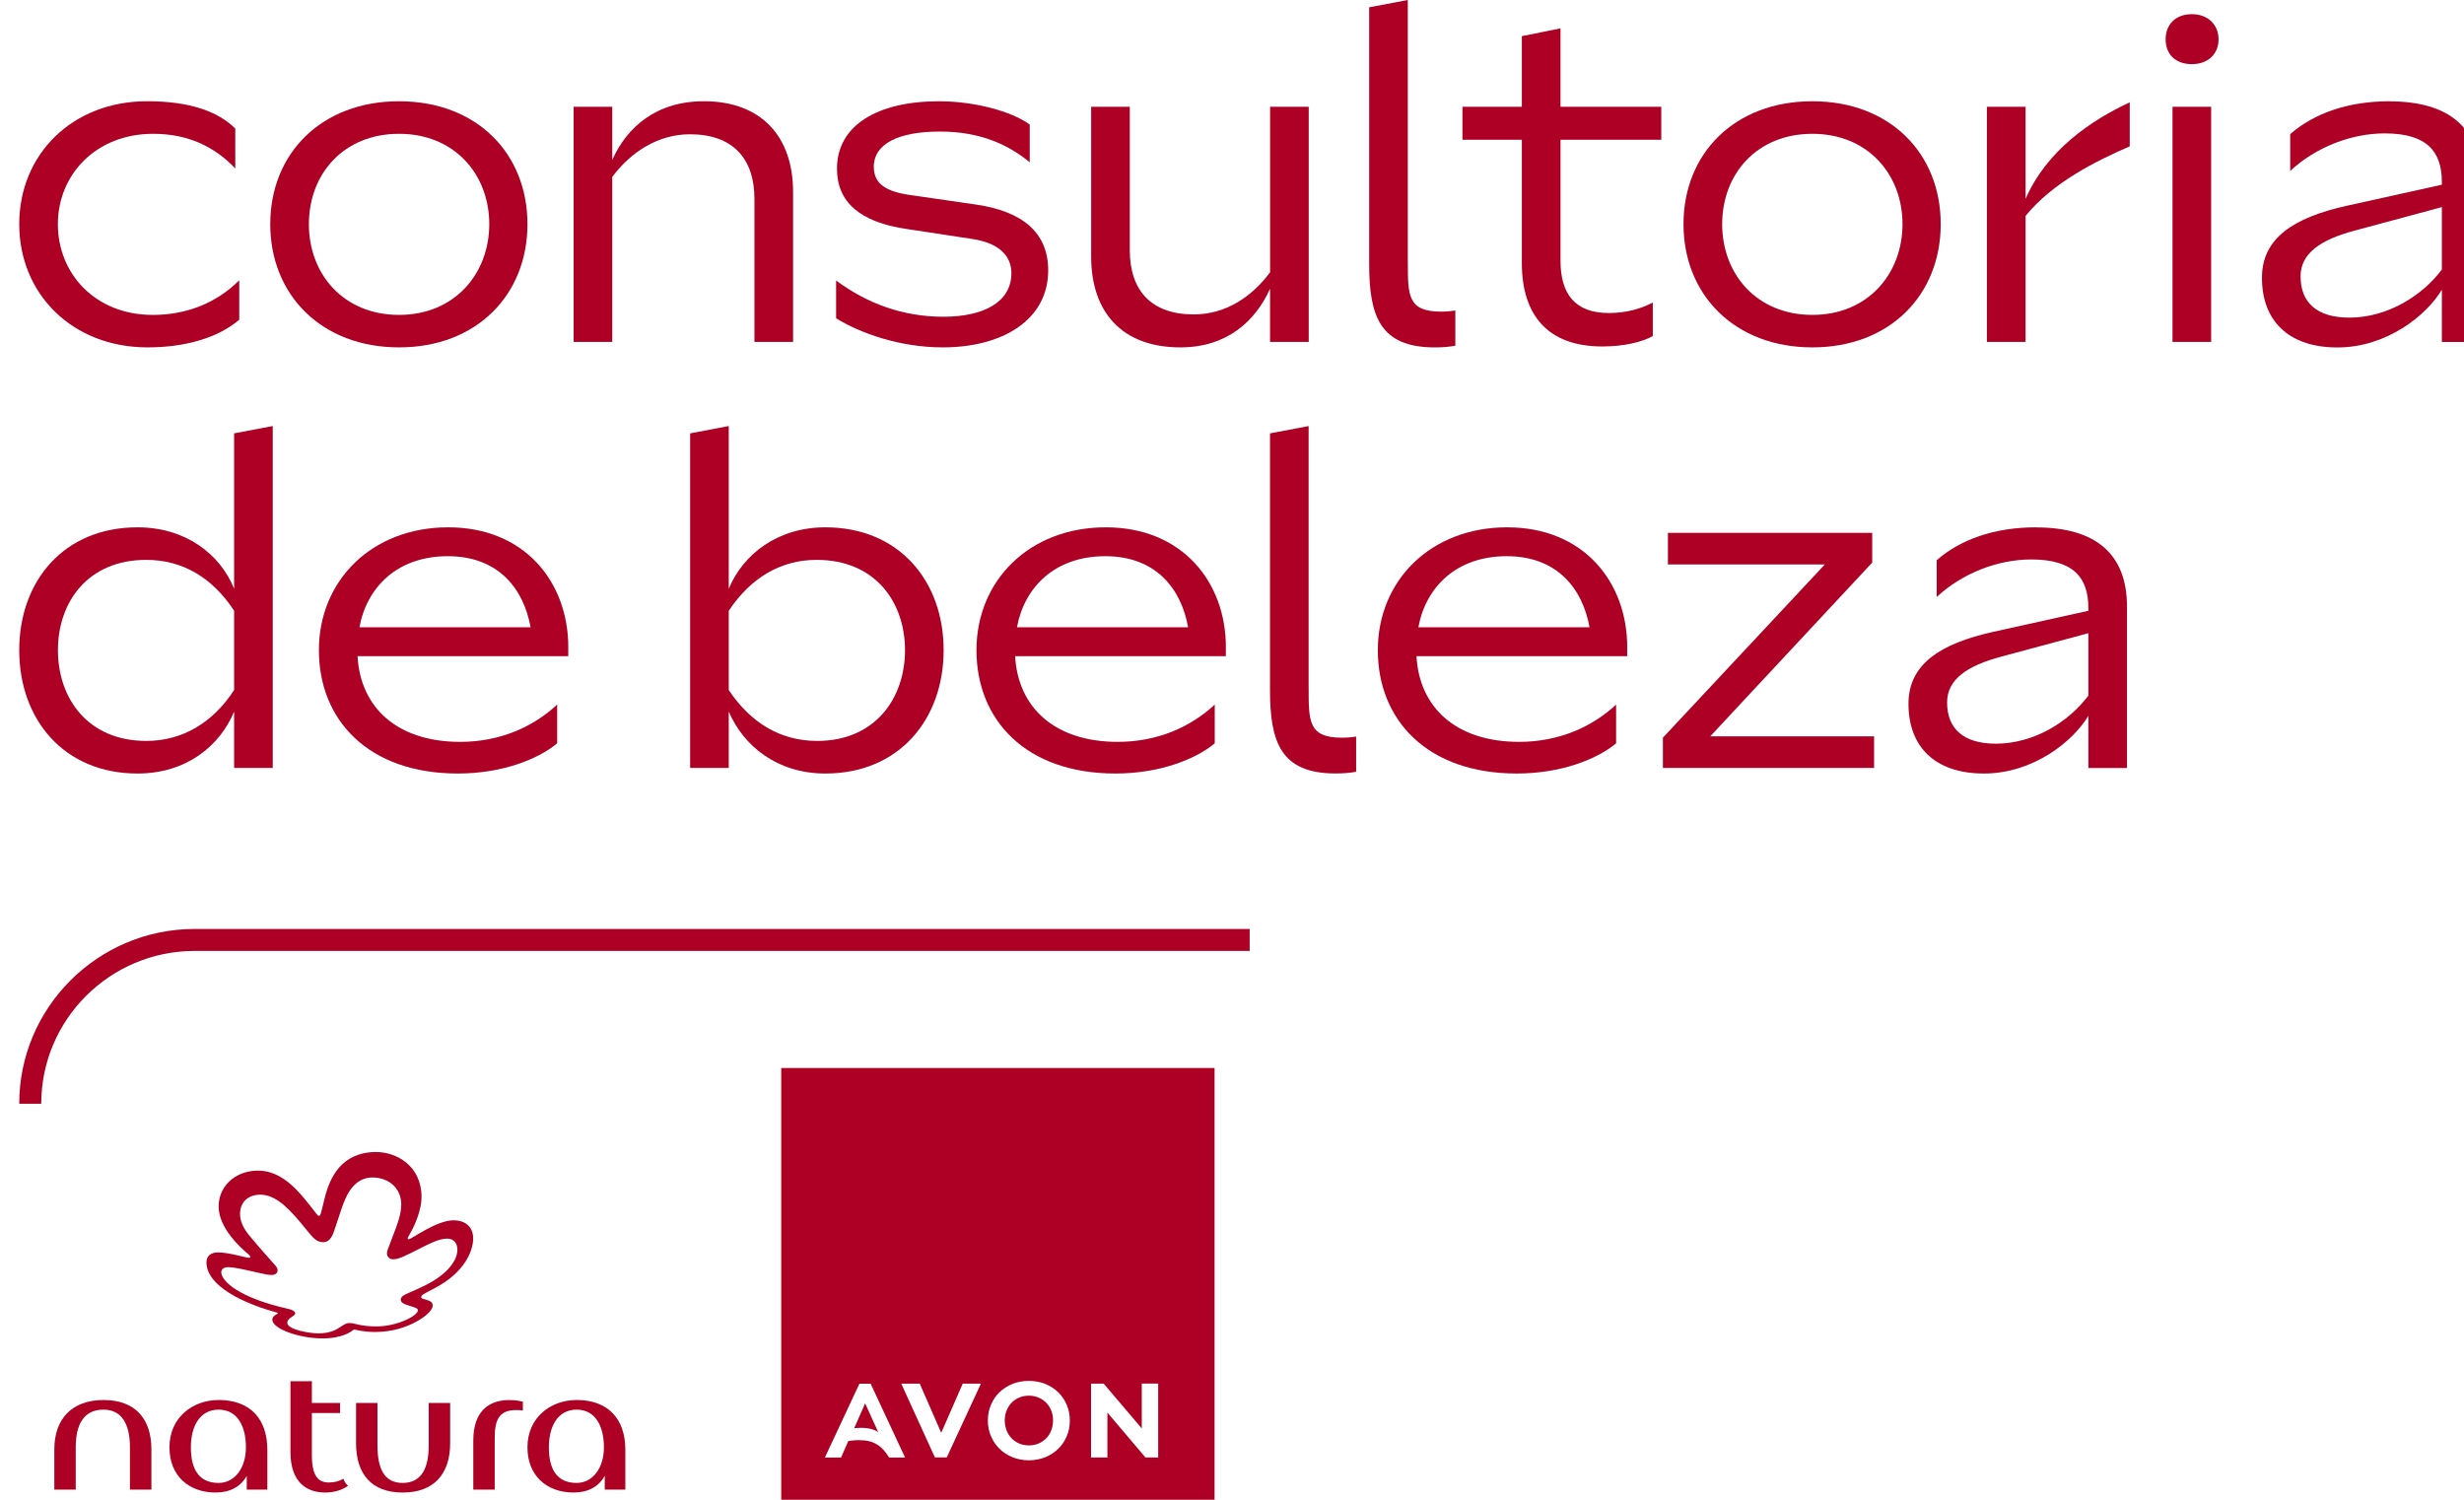
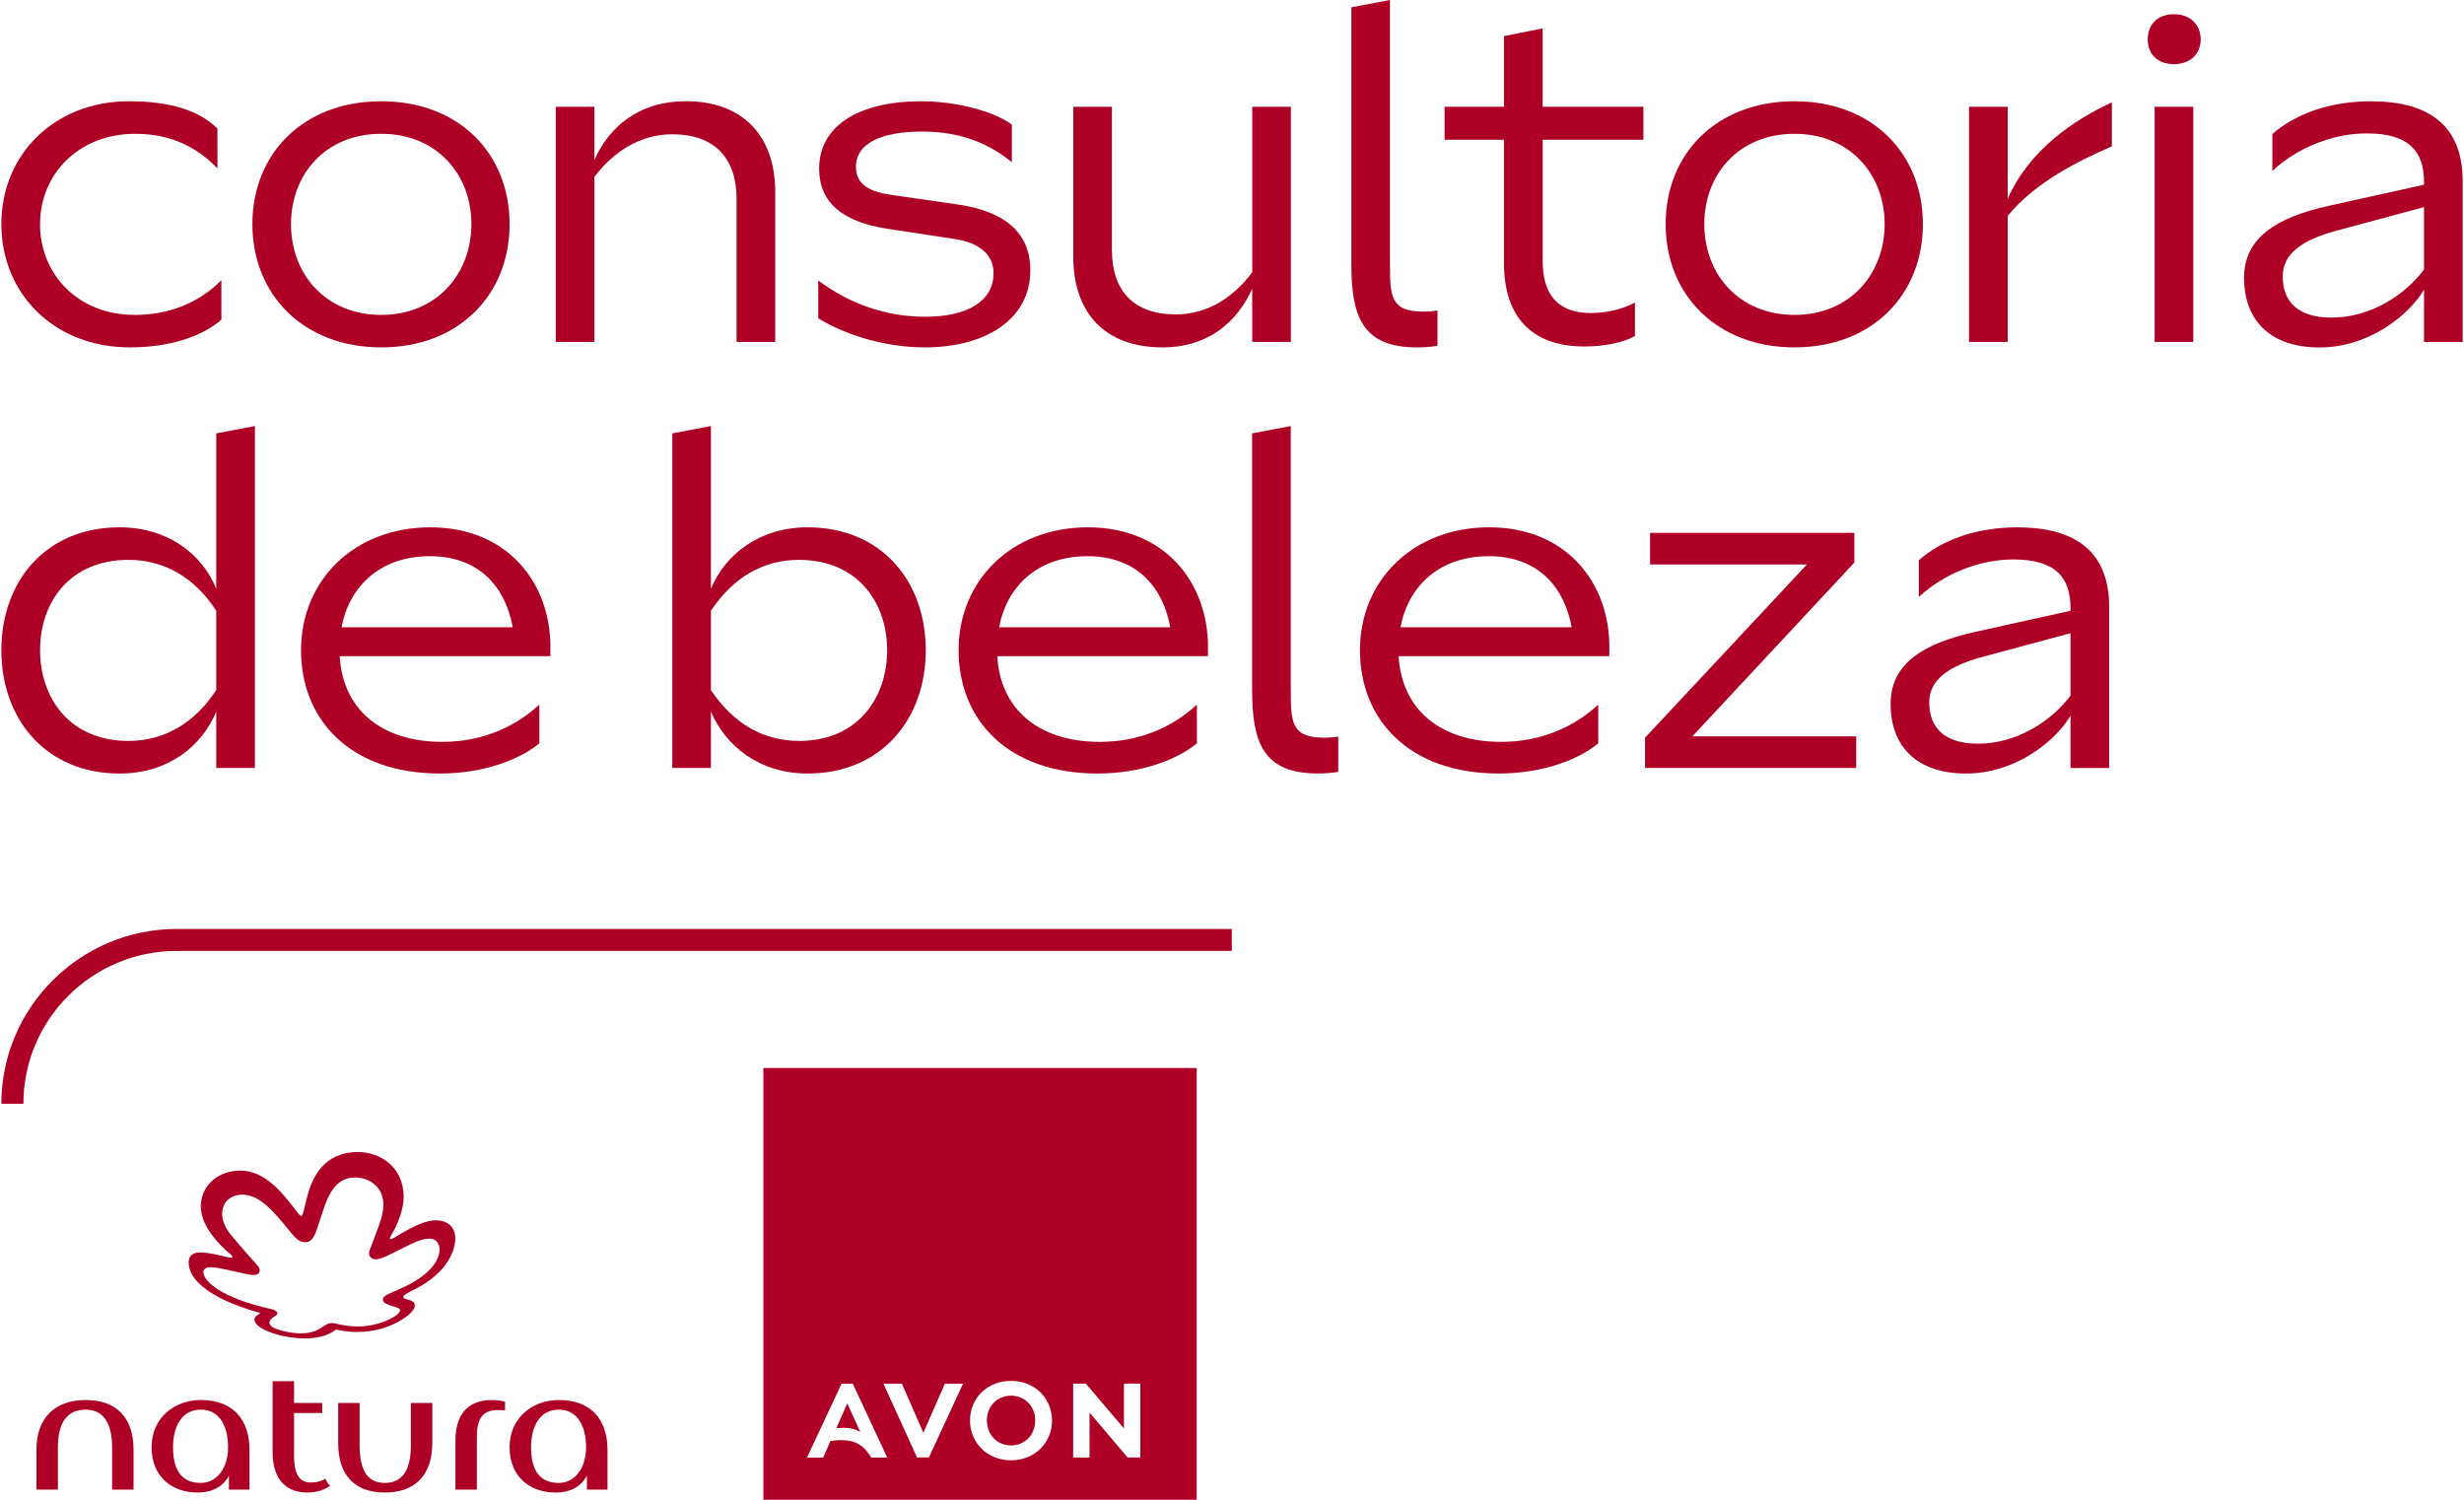
<svg xmlns="http://www.w3.org/2000/svg" width="92" height="56" viewBox="0 0 92 56" fill="none">
-   <path d="M32.302 52.401L31.894 53.327C31.98 53.319 32.059 53.315 32.132 53.315C32.282 53.315 32.411 53.328 32.519 53.357C32.629 53.385 32.719 53.425 32.791 53.476L32.302 52.4V52.401ZM39.249 52.666C39.204 52.556 39.142 52.458 39.06 52.376C38.981 52.295 38.889 52.233 38.776 52.185C38.671 52.139 38.551 52.114 38.418 52.114C38.286 52.114 38.162 52.138 38.056 52.185C37.943 52.232 37.851 52.295 37.773 52.376C37.695 52.454 37.631 52.551 37.584 52.668C37.538 52.782 37.515 52.906 37.515 53.036C37.515 53.167 37.538 53.295 37.584 53.412C37.63 53.53 37.693 53.627 37.773 53.709C37.854 53.791 37.948 53.856 38.056 53.901C38.162 53.947 38.285 53.971 38.418 53.971C38.552 53.971 38.671 53.947 38.776 53.901C38.883 53.856 38.979 53.791 39.06 53.709C39.142 53.626 39.207 53.526 39.249 53.413C39.295 53.299 39.318 53.171 39.318 53.035C39.318 52.899 39.295 52.781 39.249 52.665V52.666ZM39.249 52.666C39.204 52.556 39.142 52.458 39.06 52.376C38.981 52.295 38.889 52.233 38.776 52.185C38.671 52.139 38.551 52.114 38.418 52.114C38.286 52.114 38.162 52.138 38.056 52.185C37.943 52.232 37.851 52.295 37.773 52.376C37.695 52.454 37.631 52.551 37.584 52.668C37.538 52.782 37.515 52.906 37.515 53.036C37.515 53.167 37.538 53.295 37.584 53.412C37.63 53.53 37.693 53.627 37.773 53.709C37.854 53.791 37.948 53.856 38.056 53.901C38.162 53.947 38.285 53.971 38.418 53.971C38.552 53.971 38.671 53.947 38.776 53.901C38.883 53.856 38.979 53.791 39.06 53.709C39.142 53.626 39.207 53.526 39.249 53.413C39.295 53.299 39.318 53.171 39.318 53.035C39.318 52.899 39.295 52.781 39.249 52.665V52.666ZM29.169 39.879V56H45.349V39.879H29.169ZM33.196 54.423C33.13 54.31 33.059 54.214 32.982 54.132C32.905 54.049 32.824 53.983 32.734 53.93C32.642 53.873 32.542 53.837 32.433 53.811C32.324 53.786 32.202 53.775 32.071 53.775C32.009 53.775 31.945 53.776 31.879 53.783C31.814 53.787 31.744 53.795 31.674 53.806L31.403 54.425H30.799L32.089 51.666H32.507L33.794 54.425H33.194L33.196 54.423ZM36.608 51.702L35.349 54.421H34.909L34.901 54.406L33.651 51.664H34.341L35.143 53.501L35.947 51.664H36.625L36.608 51.702ZM39.829 53.63C39.751 53.813 39.643 53.973 39.509 54.1C39.376 54.232 39.212 54.337 39.025 54.414C38.836 54.488 38.63 54.527 38.417 54.527C38.204 54.527 37.996 54.489 37.808 54.414C37.619 54.337 37.456 54.232 37.322 54.1C37.188 53.971 37.08 53.813 37.002 53.63C36.924 53.452 36.884 53.254 36.884 53.041C36.884 52.827 36.922 52.632 37.002 52.453C37.08 52.27 37.185 52.116 37.322 51.983C37.458 51.854 37.62 51.749 37.808 51.672C37.996 51.6 38.201 51.562 38.417 51.562C38.633 51.562 38.834 51.6 39.022 51.672C39.209 51.749 39.373 51.854 39.508 51.983C39.644 52.116 39.75 52.27 39.828 52.453C39.906 52.632 39.945 52.828 39.945 53.041C39.945 53.253 39.908 53.452 39.828 53.63H39.829ZM43.244 54.422H42.773L42.763 54.414L41.348 52.746V54.422H40.737V51.664H41.209L41.217 51.674L42.632 53.339V51.663H43.244V54.422ZM39.06 52.376C38.981 52.295 38.889 52.233 38.776 52.185C38.671 52.139 38.551 52.114 38.418 52.114C38.286 52.114 38.162 52.138 38.056 52.185C37.943 52.232 37.851 52.295 37.773 52.376C37.695 52.454 37.631 52.551 37.584 52.668C37.538 52.782 37.515 52.906 37.515 53.036C37.515 53.167 37.538 53.295 37.584 53.412C37.63 53.53 37.693 53.627 37.773 53.709C37.854 53.791 37.948 53.856 38.056 53.901C38.162 53.947 38.285 53.971 38.418 53.971C38.552 53.971 38.671 53.947 38.776 53.901C38.883 53.856 38.979 53.791 39.06 53.709C39.142 53.626 39.207 53.526 39.249 53.413C39.295 53.299 39.318 53.171 39.318 53.035C39.318 52.899 39.295 52.781 39.249 52.665C39.204 52.555 39.142 52.457 39.06 52.375V52.376Z" fill="#AE0025" />
-   <path d="M3.864 52.276C2.687 52.276 2.028 52.98 2.028 54.121V55.622H2.828V54.043C2.828 53.167 3.142 52.636 3.864 52.636C4.539 52.636 4.852 53.167 4.852 54.043V55.622H5.653V54.121C5.653 52.98 5.056 52.276 3.864 52.276Z" fill="#AE0025" />
-   <path d="M8.163 52.276C7.206 52.276 6.327 52.917 6.327 54.043C6.327 55.105 7.049 55.731 8.052 55.731C8.586 55.731 8.993 55.512 9.213 55.105V55.621H9.982V54.136C9.982 52.995 9.354 52.275 8.162 52.275L8.163 52.276ZM8.163 55.372C7.457 55.372 7.127 54.902 7.127 54.043C7.127 53.261 7.457 52.636 8.163 52.636C8.869 52.636 9.182 53.261 9.182 54.043C9.182 54.824 8.758 55.372 8.163 55.372Z" fill="#AE0025" />
-   <path d="M16.008 53.965C16.008 54.84 15.725 55.372 15.036 55.372C14.345 55.372 14.094 54.84 14.094 53.965V52.385H13.294V53.887C13.294 55.027 13.858 55.731 15.036 55.731C16.213 55.731 16.808 55.027 16.808 53.887V52.385H16.008V53.965Z" fill="#AE0025" />
-   <path d="M21.53 52.276C20.573 52.276 19.694 52.917 19.694 54.043C19.694 55.105 20.416 55.731 21.419 55.731C21.953 55.731 22.36 55.512 22.58 55.105V55.621H23.349V54.136C23.349 52.995 22.721 52.275 21.529 52.275L21.53 52.276ZM21.53 55.372C20.824 55.372 20.494 54.902 20.494 54.043C20.494 53.261 20.824 52.636 21.53 52.636C22.236 52.636 22.549 53.261 22.549 54.043C22.549 54.824 22.125 55.372 21.53 55.372Z" fill="#AE0025" />
-   <path d="M17.671 53.778V55.622H18.472V53.684C18.472 53.058 18.613 52.652 19.256 52.652C19.334 52.652 19.429 52.652 19.523 52.668V52.34C19.351 52.292 19.178 52.278 19.006 52.278C18.238 52.278 17.672 52.715 17.672 53.779L17.671 53.778Z" fill="#AE0025" />
-   <path d="M12.273 55.356C11.88 55.356 11.645 55.105 11.645 54.34V52.761H12.697V52.385H11.645V51.573H10.845V54.215C10.845 55.372 11.472 55.731 12.146 55.731C12.476 55.731 12.774 55.637 12.993 55.481C12.914 55.403 12.851 55.309 12.82 55.214C12.663 55.309 12.49 55.356 12.27 55.356H12.273Z" fill="#AE0025" />
-   <path d="M15.739 44.699C15.739 45.159 15.505 45.718 15.338 46.013C15.246 46.177 15.223 46.215 15.223 46.24C15.223 46.258 15.234 46.274 15.256 46.274C15.366 46.274 16.291 45.565 16.939 45.565C17.32 45.565 17.667 45.767 17.667 46.242C17.667 46.716 17.343 47.506 16.263 48.082C16.186 48.124 16.024 48.208 15.91 48.269C15.765 48.346 15.727 48.383 15.727 48.432C15.727 48.554 16.156 48.495 16.156 48.746C16.156 48.88 15.993 49.102 15.563 49.34C15.172 49.558 14.649 49.736 14 49.736C13.537 49.736 13.277 49.646 13.229 49.646C13.21 49.646 13.195 49.652 13.175 49.671C13.148 49.694 12.817 49.976 12.046 49.976C11.16 49.976 10.168 49.614 10.168 49.278C10.168 49.114 10.376 49.068 10.376 49.033C10.376 49.018 10.352 49.013 10.341 49.01C9.104 48.678 7.709 48.021 7.709 47.136C7.709 46.891 7.882 46.765 8.133 46.765C8.568 46.765 9.169 46.965 9.3 46.965C9.332 46.965 9.344 46.948 9.344 46.93C9.344 46.906 9.325 46.879 9.288 46.848C8.495 46.177 8.164 45.561 8.164 45.044C8.164 44.377 8.648 43.871 9.29 43.745C10.475 43.512 11.189 44.52 11.821 45.33C11.838 45.352 11.871 45.399 11.91 45.399C11.958 45.399 11.97 45.352 12.015 45.175C12.06 44.997 12.072 44.942 12.129 44.715C12.313 43.965 12.759 43.016 14.044 43.016C14.802 43.016 15.739 43.526 15.739 44.701V44.699ZM12.073 46.383C11.834 46.383 11.707 46.25 11.463 45.944C11.424 45.896 11.255 45.691 11.212 45.64C10.62 44.93 10.192 44.608 9.702 44.608C9.406 44.608 8.962 44.774 8.962 45.335C8.962 45.409 8.972 45.724 9.278 46.096C9.668 46.571 10.234 47.199 10.286 47.259C10.338 47.319 10.367 47.382 10.365 47.439C10.365 47.47 10.356 47.608 10.119 47.608C9.883 47.608 8.883 47.315 8.53 47.315C8.367 47.315 8.262 47.385 8.262 47.505C8.262 47.813 8.865 48.446 10.763 48.873C11.002 48.927 11.023 49.011 11.023 49.041C11.023 49.151 10.727 49.203 10.727 49.391C10.727 49.665 11.62 49.788 11.875 49.788C12.33 49.788 12.554 49.654 12.724 49.539C12.868 49.439 12.952 49.402 13.048 49.402C13.252 49.402 13.442 49.528 14.061 49.528C14.813 49.528 15.603 49.137 15.603 48.924C15.603 48.841 15.477 48.819 15.196 48.728C15.049 48.679 14.964 48.62 14.964 48.529C14.964 48.437 15.036 48.372 15.249 48.281C15.476 48.183 15.639 48.11 15.806 48.029C16.722 47.591 17.076 47.054 17.078 46.667C17.08 46.418 16.937 46.25 16.703 46.25C16.395 46.25 16.058 46.427 15.729 46.593C15.114 46.903 14.89 47.022 14.674 47.022C14.521 47.022 14.45 46.891 14.448 46.815C14.448 46.77 14.455 46.719 14.475 46.664C14.555 46.45 14.611 46.306 14.698 46.076C14.826 45.738 14.982 45.352 14.982 44.97C14.982 44.373 14.517 43.967 13.907 43.967C13.223 43.967 12.931 44.608 12.758 45.118C12.71 45.258 12.531 45.802 12.476 45.964C12.38 46.25 12.253 46.383 12.07 46.383H12.073Z" fill="#AE0025" />
-   <path d="M1.54 41.214H0.718C0.718 37.616 3.657 34.687 7.269 34.687H46.66V35.507H7.269C4.11 35.507 1.54 38.066 1.54 41.214Z" fill="#AE0025" />
-   <path d="M5.699 11.758C3.553 11.758 2.161 10.217 2.161 8.369C2.161 6.52 3.586 4.996 5.718 4.996C7.018 4.996 8.004 5.471 8.785 6.288V4.801C8.129 4.147 7.054 3.78 5.494 3.78C2.695 3.781 0.718 5.767 0.718 8.369C0.718 10.97 2.695 12.971 5.511 12.971C6.968 12.971 8.175 12.589 8.933 11.938V10.465C8.075 11.322 6.956 11.759 5.699 11.759V11.758Z" fill="#AE0025" />
-   <path d="M14.9 3.781C11.999 3.781 10.091 5.732 10.091 8.369C10.091 11.005 11.999 12.971 14.9 12.971C17.802 12.971 19.694 11.004 19.694 8.369C19.694 5.733 17.805 3.781 14.9 3.781ZM14.9 11.758C12.821 11.758 11.533 10.233 11.533 8.369C11.533 6.504 12.822 4.996 14.9 4.996C16.978 4.996 18.268 6.52 18.268 8.369C18.268 10.217 16.978 11.758 14.9 11.758Z" fill="#AE0025" />
-   <path d="M26.28 3.781C24.51 3.781 23.411 4.739 22.86 5.972V3.987H21.418V12.768H22.86V6.607C23.566 5.663 24.579 5.014 25.764 5.014C27.345 5.014 28.169 5.904 28.169 7.426V12.766H29.612V7.169C29.612 5.097 28.425 3.78 26.28 3.78V3.781Z" fill="#AE0025" />
-   <path d="M36.405 7.633L34.05 7.291C33.107 7.17 32.626 6.88 32.626 6.23C32.626 5.355 33.57 4.912 35.099 4.912C36.629 4.912 37.676 5.424 38.448 6.059V4.652C37.777 4.154 36.371 3.781 35.066 3.781C32.746 3.781 31.251 4.69 31.251 6.298C31.251 7.564 32.129 8.283 33.794 8.541L36.267 8.918C37.248 9.054 37.763 9.518 37.763 10.2C37.763 11.279 36.732 11.827 35.221 11.827C33.71 11.827 32.369 11.33 31.218 10.474V11.884C32.095 12.431 33.587 12.971 35.202 12.971C37.435 12.971 39.137 11.944 39.137 10.096C39.137 8.693 38.193 7.887 36.407 7.632L36.405 7.633Z" fill="#AE0025" />
-   <path d="M47.423 3.987V10.166C46.737 11.09 45.758 11.74 44.572 11.74C42.974 11.74 42.184 10.835 42.184 9.344V3.987H40.741V9.582C40.741 11.636 41.875 12.971 44.073 12.971C45.807 12.971 46.873 11.997 47.421 10.781V12.766H48.865V3.987H47.421H47.423Z" fill="#AE0025" />
-   <path d="M62.028 5.22V3.987H58.265V1.06L56.822 1.349V3.986H54.605V5.218H56.822V9.823C56.822 11.758 57.784 12.937 59.828 12.937C60.632 12.937 61.331 12.768 61.712 12.547V11.295C61.279 11.525 60.73 11.688 60.069 11.688C58.816 11.688 58.266 10.987 58.266 9.736V5.218H62.029L62.028 5.22Z" fill="#AE0025" />
-   <path d="M67.669 3.781C64.765 3.781 62.858 5.732 62.858 8.369C62.858 11.005 64.766 12.971 67.669 12.971C70.572 12.971 72.462 11.004 72.462 8.369C72.462 5.733 70.572 3.781 67.669 3.781ZM67.669 11.758C65.59 11.758 64.302 10.233 64.302 8.369C64.302 6.504 65.591 4.996 67.669 4.996C69.747 4.996 71.035 6.52 71.035 8.369C71.035 10.217 69.748 11.758 67.669 11.758Z" fill="#AE0025" />
-   <path d="M75.63 3.987H74.186V12.768H75.63V8.061C76.655 6.81 78.24 6.021 79.52 5.464V3.821C78.078 4.489 76.418 5.616 75.63 7.427V3.987Z" fill="#AE0025" />
-   <path d="M81.839 0.53C81.221 0.53 80.859 0.923 80.859 1.47C80.859 2.018 81.221 2.395 81.839 2.395C82.458 2.395 82.836 2.002 82.836 1.47C82.836 0.939 82.458 0.53 81.839 0.53ZM81.116 3.987V12.768H82.559V3.987H81.116Z" fill="#AE0025" />
-   <path d="M89.214 3.781C87.691 3.781 86.406 4.225 85.511 5.008V6.381C86.476 5.491 87.788 4.981 89.043 4.981C90.641 4.981 91.173 5.682 91.173 6.795V6.897L87.617 7.685C85.624 8.129 84.456 8.899 84.456 10.373C84.456 11.963 85.434 12.974 87.273 12.974C89.112 12.974 90.605 11.776 91.173 10.817V12.769H92.615V6.744C92.615 4.76 91.431 3.784 89.214 3.784V3.781ZM91.173 10.064C90.433 11.055 89.128 11.86 87.72 11.86C86.483 11.86 85.898 11.277 85.898 10.319C85.898 9.464 86.638 8.95 87.926 8.608L91.173 7.734V10.064Z" fill="#AE0025" />
-   <path d="M54.339 11.595V12.909C54.116 12.951 53.862 12.972 53.568 12.972C52.547 12.972 51.932 12.678 51.577 12.141C51.222 11.605 51.122 10.827 51.122 9.859V0.273L52.564 0V9.771H52.566C52.566 11.022 52.553 11.636 53.806 11.636C54.008 11.636 54.182 11.62 54.339 11.595Z" fill="#AE0025" />
-   <path d="M8.741 16.182V21.984C8.225 20.699 6.938 19.69 5.133 19.69C2.385 19.69 0.718 21.694 0.718 24.278C0.718 26.862 2.385 28.883 5.133 28.883C6.955 28.883 8.209 27.855 8.741 26.571V28.675H10.184V15.908L8.741 16.182ZM8.741 25.766C7.951 26.982 6.817 27.666 5.461 27.666C3.278 27.666 2.163 26.074 2.163 24.278C2.163 22.482 3.278 20.905 5.461 20.905C6.834 20.905 7.952 21.59 8.741 22.806V25.766Z" fill="#AE0025" />
-   <path d="M21.219 24.174C21.219 21.728 19.587 19.69 16.735 19.69C13.884 19.69 11.907 21.676 11.907 24.278C11.907 26.879 13.746 28.883 17.095 28.883C18.708 28.883 20.064 28.37 20.803 27.756V26.309C19.895 27.155 18.653 27.701 17.182 27.701C14.811 27.701 13.453 26.401 13.35 24.502H21.218V24.175L21.219 24.174ZM13.421 23.422C13.695 21.932 14.829 20.768 16.719 20.768C18.61 20.768 19.552 21.984 19.811 23.422H13.421Z" fill="#AE0025" />
-   <path d="M30.818 19.69C29.032 19.69 27.742 20.699 27.21 21.984V15.908L25.768 16.182V28.675H27.21V26.571C27.76 27.853 29.015 28.883 30.818 28.883C33.567 28.883 35.233 26.862 35.233 24.278C35.233 21.694 33.568 19.69 30.818 19.69ZM30.509 27.666C29.134 27.666 28.019 26.982 27.21 25.766V22.806C28.019 21.59 29.134 20.905 30.493 20.905C32.691 20.905 33.791 22.498 33.791 24.278C33.791 26.058 32.691 27.666 30.509 27.666Z" fill="#AE0025" />
-   <path d="M63.856 27.495L69.904 21.007V19.896H62.276V21.076H68.135L62.089 27.545V28.675H69.974V27.495H63.856Z" fill="#AE0025" />
-   <path d="M45.772 24.174C45.772 21.728 44.139 19.69 41.288 19.69C38.436 19.69 36.459 21.676 36.459 24.278C36.459 26.879 38.298 28.883 41.647 28.883C43.26 28.883 44.616 28.37 45.356 27.756V26.309C44.447 27.155 43.205 27.701 41.734 27.701C39.363 27.701 38.005 26.401 37.903 24.502H45.77V24.175L45.772 24.174ZM37.971 23.422C38.245 21.932 39.38 20.768 41.27 20.768C43.16 20.768 44.103 21.984 44.362 23.422H37.971Z" fill="#AE0025" />
-   <path d="M60.757 24.174C60.757 21.728 59.125 19.69 56.273 19.69C53.422 19.69 51.445 21.676 51.445 24.278C51.445 26.879 53.284 28.883 56.633 28.883C58.246 28.883 59.602 28.37 60.342 27.756V26.309C59.433 27.155 58.191 27.701 56.72 27.701C54.349 27.701 52.991 26.401 52.888 24.502H60.756V24.175L60.757 24.174ZM52.959 23.422C53.233 21.932 54.367 20.768 56.257 20.768C58.147 20.768 59.09 21.984 59.349 23.422H52.959Z" fill="#AE0025" />
-   <path d="M76.016 19.69C74.493 19.69 73.208 20.134 72.312 20.917V22.289C73.278 21.4 74.59 20.89 75.844 20.89C77.443 20.89 77.975 21.591 77.975 22.704V22.806L74.419 23.594C72.426 24.038 71.258 24.808 71.258 26.282C71.258 27.872 72.235 28.883 74.074 28.883C75.913 28.883 77.407 27.685 77.975 26.726V28.678H79.417V22.653C79.417 20.668 78.233 19.693 76.016 19.693V19.69ZM77.975 25.973C77.235 26.964 75.93 27.769 74.521 27.769C73.284 27.769 72.7 27.186 72.7 26.228C72.7 25.373 73.44 24.859 74.728 24.517L77.975 23.643V25.973Z" fill="#AE0025" />
-   <path d="M50.635 27.504V28.818C50.412 28.86 50.158 28.881 49.864 28.881C48.843 28.881 48.229 28.587 47.874 28.05C47.519 27.514 47.419 26.735 47.419 25.768V16.182L48.861 15.909V25.679H48.862C48.862 26.93 48.85 27.545 50.103 27.545C50.304 27.545 50.478 27.529 50.635 27.504Z" fill="#AE0025" />
+   <path d="M31.635 52.401L31.227 53.327C31.314 53.319 31.392 53.315 31.465 53.315C31.615 53.315 31.745 53.328 31.853 53.357C31.962 53.385 32.052 53.425 32.124 53.476L31.635 52.4V52.401ZM38.582 52.666C38.537 52.556 38.475 52.458 38.393 52.376C38.315 52.295 38.223 52.233 38.109 52.185C38.004 52.139 37.884 52.114 37.752 52.114C37.619 52.114 37.495 52.138 37.39 52.185C37.276 52.232 37.184 52.295 37.106 52.376C37.028 52.454 36.964 52.551 36.917 52.668C36.871 52.782 36.848 52.906 36.848 53.036C36.848 53.167 36.871 53.295 36.917 53.412C36.963 53.53 37.027 53.627 37.106 53.709C37.187 53.791 37.282 53.856 37.39 53.901C37.495 53.947 37.618 53.971 37.752 53.971C37.885 53.971 38.004 53.947 38.109 53.901C38.216 53.856 38.312 53.791 38.393 53.709C38.475 53.626 38.54 53.526 38.582 53.413C38.628 53.299 38.651 53.171 38.651 53.035C38.651 52.899 38.628 52.781 38.582 52.665V52.666ZM38.582 52.666C38.537 52.556 38.475 52.458 38.393 52.376C38.315 52.295 38.223 52.233 38.109 52.185C38.004 52.139 37.884 52.114 37.752 52.114C37.619 52.114 37.495 52.138 37.39 52.185C37.276 52.232 37.184 52.295 37.106 52.376C37.028 52.454 36.964 52.551 36.917 52.668C36.871 52.782 36.848 52.906 36.848 53.036C36.848 53.167 36.871 53.295 36.917 53.412C36.963 53.53 37.027 53.627 37.106 53.709C37.187 53.791 37.282 53.856 37.39 53.901C37.495 53.947 37.618 53.971 37.752 53.971C37.885 53.971 38.004 53.947 38.109 53.901C38.216 53.856 38.312 53.791 38.393 53.709C38.475 53.626 38.54 53.526 38.582 53.413C38.628 53.299 38.651 53.171 38.651 53.035C38.651 52.899 38.628 52.781 38.582 52.665V52.666ZM28.503 39.879V56H44.682V39.879H28.503ZM32.529 54.423C32.463 54.31 32.393 54.214 32.316 54.132C32.239 54.049 32.158 53.983 32.067 53.93C31.975 53.873 31.875 53.837 31.766 53.811C31.657 53.786 31.535 53.775 31.404 53.775C31.342 53.775 31.279 53.776 31.213 53.783C31.148 53.787 31.078 53.795 31.007 53.806L30.736 54.425H30.132L31.422 51.666H31.84L33.127 54.425H32.528L32.529 54.423ZM35.941 51.702L34.683 54.421H34.242L34.234 54.406L32.984 51.664H33.674L34.476 53.501L35.281 51.664H35.959L35.941 51.702ZM39.163 53.63C39.084 53.813 38.976 53.973 38.843 54.1C38.709 54.232 38.545 54.337 38.358 54.414C38.169 54.488 37.964 54.527 37.75 54.527C37.537 54.527 37.329 54.489 37.141 54.414C36.952 54.337 36.789 54.232 36.655 54.1C36.522 53.971 36.414 53.813 36.335 53.63C36.257 53.452 36.218 53.254 36.218 53.041C36.218 52.827 36.256 52.632 36.335 52.453C36.414 52.27 36.519 52.116 36.655 51.983C36.792 51.854 36.954 51.749 37.141 51.672C37.329 51.6 37.534 51.562 37.75 51.562C37.966 51.562 38.167 51.6 38.355 51.672C38.543 51.749 38.706 51.854 38.841 51.983C38.978 52.116 39.083 52.27 39.161 52.453C39.239 52.632 39.279 52.828 39.279 53.041C39.279 53.253 39.241 53.452 39.161 53.63H39.163ZM42.577 54.422H42.106L42.097 54.414L40.681 52.746V54.422H40.07V51.664H40.542L40.551 51.674L41.966 53.339V51.663H42.577V54.422ZM38.393 52.376C38.315 52.295 38.223 52.233 38.109 52.185C38.004 52.139 37.884 52.114 37.752 52.114C37.619 52.114 37.495 52.138 37.39 52.185C37.276 52.232 37.184 52.295 37.106 52.376C37.028 52.454 36.964 52.551 36.917 52.668C36.871 52.782 36.848 52.906 36.848 53.036C36.848 53.167 36.871 53.295 36.917 53.412C36.963 53.53 37.027 53.627 37.106 53.709C37.187 53.791 37.282 53.856 37.39 53.901C37.495 53.947 37.618 53.971 37.752 53.971C37.885 53.971 38.004 53.947 38.109 53.901C38.216 53.856 38.312 53.791 38.393 53.709C38.475 53.626 38.54 53.526 38.582 53.413C38.628 53.299 38.651 53.171 38.651 53.035C38.651 52.899 38.628 52.781 38.582 52.665C38.537 52.555 38.475 52.457 38.393 52.375V52.376Z" fill="#AE0025" />
+   <path d="M3.197 52.276C2.02 52.276 1.361 52.98 1.361 54.121V55.622H2.162V54.043C2.162 53.167 2.475 52.636 3.197 52.636C3.872 52.636 4.186 53.167 4.186 54.043V55.622H4.986V54.121C4.986 52.98 4.389 52.276 3.197 52.276Z" fill="#AE0025" />
+   <path d="M7.496 52.276C6.539 52.276 5.66 52.917 5.66 54.043C5.66 55.105 6.382 55.731 7.386 55.731C7.919 55.731 8.327 55.512 8.547 55.105V55.621H9.315V54.136C9.315 52.995 8.687 52.275 7.495 52.275L7.496 52.276ZM7.496 55.372C6.79 55.372 6.461 54.902 6.461 54.043C6.461 53.261 6.79 52.636 7.496 52.636C8.202 52.636 8.516 53.261 8.516 54.043C8.516 54.824 8.092 55.372 7.496 55.372Z" fill="#AE0025" />
+   <path d="M15.341 53.965C15.341 54.84 15.059 55.372 14.369 55.372C13.679 55.372 13.428 54.84 13.428 53.965V52.385H12.627V53.887C12.627 55.027 13.191 55.731 14.369 55.731C15.546 55.731 16.142 55.027 16.142 53.887V52.385H15.341V53.965Z" fill="#AE0025" />
+   <path d="M20.863 52.276C19.906 52.276 19.027 52.917 19.027 54.043C19.027 55.105 19.749 55.731 20.753 55.731C21.286 55.731 21.694 55.512 21.914 55.105V55.621H22.682V54.136C22.682 52.995 22.054 52.275 20.862 52.275L20.863 52.276ZM20.863 55.372C20.157 55.372 19.828 54.902 19.828 54.043C19.828 53.261 20.157 52.636 20.863 52.636C21.569 52.636 21.883 53.261 21.883 54.043C21.883 54.824 21.459 55.372 20.863 55.372Z" fill="#AE0025" />
+   <path d="M17.004 53.778V55.622H17.805V53.684C17.805 53.058 17.947 52.652 18.59 52.652C18.668 52.652 18.762 52.652 18.857 52.668V52.34C18.684 52.292 18.511 52.278 18.34 52.278C17.572 52.278 17.006 52.715 17.006 53.779L17.004 53.778Z" fill="#AE0025" />
+   <path d="M11.606 55.356C11.213 55.356 10.979 55.105 10.979 54.34V52.761H12.03V52.385H10.979V51.573H10.178V54.215C10.178 55.372 10.806 55.731 11.479 55.731C11.809 55.731 12.107 55.637 12.326 55.481C12.248 55.403 12.184 55.309 12.153 55.214C11.996 55.309 11.824 55.356 11.604 55.356H11.606Z" fill="#AE0025" />
+   <path d="M15.072 44.699C15.072 45.159 14.839 45.718 14.671 46.013C14.579 46.177 14.556 46.215 14.556 46.24C14.556 46.258 14.567 46.274 14.589 46.274C14.7 46.274 15.624 45.565 16.273 45.565C16.653 45.565 17 45.767 17 46.242C17 46.716 16.676 47.506 15.596 48.082C15.519 48.124 15.357 48.208 15.244 48.269C15.098 48.346 15.06 48.383 15.06 48.432C15.06 48.554 15.489 48.495 15.489 48.746C15.489 48.88 15.326 49.102 14.897 49.34C14.505 49.558 13.983 49.736 13.333 49.736C12.87 49.736 12.611 49.646 12.562 49.646C12.543 49.646 12.528 49.652 12.508 49.671C12.481 49.694 12.15 49.976 11.38 49.976C10.494 49.976 9.501 49.614 9.501 49.278C9.501 49.114 9.709 49.068 9.709 49.033C9.709 49.018 9.685 49.013 9.674 49.01C8.437 48.678 7.043 48.021 7.043 47.136C7.043 46.891 7.215 46.765 7.467 46.765C7.901 46.765 8.502 46.965 8.633 46.965C8.666 46.965 8.678 46.948 8.678 46.93C8.678 46.906 8.659 46.879 8.621 46.848C7.828 46.177 7.498 45.561 7.498 45.044C7.498 44.377 7.981 43.871 8.624 43.745C9.808 43.512 10.522 44.52 11.154 45.33C11.171 45.352 11.204 45.399 11.243 45.399C11.292 45.399 11.304 45.352 11.348 45.175C11.393 44.997 11.405 44.942 11.462 44.715C11.647 43.965 12.092 43.016 13.378 43.016C14.135 43.016 15.072 43.526 15.072 44.701V44.699ZM11.406 46.383C11.168 46.383 11.041 46.25 10.796 45.944C10.757 45.896 10.588 45.691 10.545 45.64C9.954 44.93 9.526 44.608 9.036 44.608C8.74 44.608 8.296 44.774 8.296 45.335C8.296 45.409 8.305 45.724 8.612 46.096C9.002 46.571 9.567 47.199 9.619 47.259C9.671 47.319 9.7 47.382 9.698 47.439C9.698 47.47 9.689 47.608 9.453 47.608C9.216 47.608 8.216 47.315 7.864 47.315C7.7 47.315 7.595 47.385 7.595 47.505C7.595 47.813 8.198 48.446 10.097 48.873C10.336 48.927 10.356 49.011 10.356 49.041C10.356 49.151 10.06 49.203 10.06 49.391C10.06 49.665 10.953 49.788 11.208 49.788C11.663 49.788 11.887 49.654 12.057 49.539C12.202 49.439 12.285 49.402 12.381 49.402C12.585 49.402 12.776 49.528 13.394 49.528C14.146 49.528 14.936 49.137 14.936 48.924C14.936 48.841 14.81 48.819 14.53 48.728C14.382 48.679 14.297 48.62 14.297 48.529C14.297 48.437 14.369 48.372 14.582 48.281C14.809 48.183 14.972 48.11 15.14 48.029C16.055 47.591 16.409 47.054 16.412 46.667C16.413 46.418 16.27 46.25 16.036 46.25C15.729 46.25 15.391 46.427 15.063 46.593C14.447 46.903 14.223 47.022 14.007 47.022C13.854 47.022 13.783 46.891 13.781 46.815C13.781 46.77 13.788 46.719 13.809 46.664C13.888 46.45 13.945 46.306 14.031 46.076C14.159 45.738 14.315 45.352 14.315 44.97C14.315 44.373 13.85 43.967 13.24 43.967C12.557 43.967 12.264 44.608 12.091 45.118C12.044 45.258 11.864 45.802 11.809 45.964C11.713 46.25 11.586 46.383 11.404 46.383H11.406Z" fill="#AE0025" />
+   <path d="M0.874 41.214H0.051C0.051 37.616 2.991 34.687 6.602 34.687H45.993V35.507H6.602C3.443 35.507 0.874 38.066 0.874 41.214Z" fill="#AE0025" />
+   <path d="M5.032 11.758C2.887 11.758 1.495 10.217 1.495 8.369C1.495 6.52 2.919 4.996 5.051 4.996C6.351 4.996 7.337 5.471 8.119 6.288V4.801C7.463 4.147 6.388 3.78 4.827 3.78C2.028 3.781 0.051 5.767 0.051 8.369C0.051 10.97 2.028 12.971 4.844 12.971C6.301 12.971 7.508 12.589 8.266 11.938V10.465C7.409 11.322 6.289 11.759 5.032 11.759V11.758Z" fill="#AE0025" />
+   <path d="M14.234 3.781C11.332 3.781 9.424 5.732 9.424 8.369C9.424 11.005 11.332 12.971 14.234 12.971C17.135 12.971 19.027 11.004 19.027 8.369C19.027 5.733 17.138 3.781 14.234 3.781ZM14.234 11.758C12.155 11.758 10.866 10.233 10.866 8.369C10.866 6.504 12.156 4.996 14.234 4.996C16.312 4.996 17.601 6.52 17.601 8.369C17.601 10.217 16.312 11.758 14.234 11.758Z" fill="#AE0025" />
+   <path d="M25.613 3.781C23.843 3.781 22.744 4.739 22.193 5.972V3.987H20.751V12.768H22.193V6.607C22.899 5.663 23.912 5.014 25.098 5.014C26.679 5.014 27.502 5.904 27.502 7.426V12.766H28.946V7.169C28.946 5.097 27.759 3.78 25.613 3.78V3.781Z" fill="#AE0025" />
+   <path d="M35.739 7.633L33.384 7.291C32.44 7.17 31.959 6.88 31.959 6.23C31.959 5.355 32.903 4.912 34.433 4.912C35.963 4.912 37.009 5.424 37.781 6.059V4.652C37.11 4.154 35.705 3.781 34.399 3.781C32.079 3.781 30.585 4.69 30.585 6.298C30.585 7.564 31.462 8.283 33.127 8.541L35.601 8.918C36.581 9.054 37.097 9.518 37.097 10.2C37.097 11.279 36.065 11.827 34.554 11.827C33.044 11.827 31.703 11.33 30.551 10.474V11.884C31.429 12.431 32.921 12.971 34.535 12.971C36.769 12.971 38.47 11.944 38.47 10.096C38.47 8.693 37.526 7.887 35.74 7.632L35.739 7.633Z" fill="#AE0025" />
+   <path d="M46.756 3.987V10.166C46.07 11.09 45.091 11.74 43.906 11.74C42.307 11.74 41.517 10.835 41.517 9.344V3.987H40.074V9.582C40.074 11.636 41.208 12.971 43.406 12.971C45.14 12.971 46.207 11.997 46.755 10.781V12.766H48.198V3.987H46.755H46.756Z" fill="#AE0025" />
+   <path d="M61.361 5.22V3.987H57.598V1.06L56.155 1.349V3.986H53.938V5.218H56.155V9.823C56.155 11.758 57.118 12.937 59.162 12.937C59.965 12.937 60.664 12.768 61.045 12.547V11.295C60.612 11.525 60.064 11.688 59.402 11.688C58.149 11.688 57.6 10.987 57.6 9.736V5.218H61.363L61.361 5.22Z" fill="#AE0025" />
+   <path d="M67.002 3.781C64.098 3.781 62.192 5.732 62.192 8.369C62.192 11.005 64.099 12.971 67.002 12.971C69.905 12.971 71.796 11.004 71.796 8.369C71.796 5.733 69.905 3.781 67.002 3.781ZM67.002 11.758C64.923 11.758 63.635 10.233 63.635 8.369C63.635 6.504 64.924 4.996 67.002 4.996C69.08 4.996 70.368 6.52 70.368 8.369C70.368 10.217 69.082 11.758 67.002 11.758Z" fill="#AE0025" />
+   <path d="M74.963 3.987H73.52V12.768H74.963V8.061C75.988 6.81 77.573 6.021 78.853 5.464V3.821C77.411 4.489 75.752 5.616 74.963 7.427V3.987Z" fill="#AE0025" />
+   <path d="M81.173 0.53C80.554 0.53 80.192 0.923 80.192 1.47C80.192 2.018 80.554 2.395 81.173 2.395C81.791 2.395 82.169 2.002 82.169 1.47C82.169 0.939 81.791 0.53 81.173 0.53ZM80.449 3.987V12.768H81.892V3.987H80.449Z" fill="#AE0025" />
+   <path d="M88.548 3.781C87.025 3.781 85.739 4.225 84.844 5.008V6.381C85.809 5.491 87.122 4.981 88.376 4.981C89.975 4.981 90.507 5.682 90.507 6.795V6.897L86.95 7.685C84.957 8.129 83.789 8.899 83.789 10.373C83.789 11.963 84.767 12.974 86.606 12.974C88.445 12.974 89.938 11.776 90.507 10.817V12.769H91.949V6.744C91.949 4.76 90.765 3.784 88.548 3.784V3.781ZM90.507 10.064C89.767 11.055 88.461 11.86 87.053 11.86C85.816 11.86 85.231 11.277 85.231 10.319C85.231 9.464 85.971 8.95 87.26 8.608L90.507 7.734V10.064Z" fill="#AE0025" />
+   <path d="M53.672 11.595V12.909C53.449 12.951 53.195 12.972 52.901 12.972C51.88 12.972 51.266 12.678 50.911 12.141C50.556 11.605 50.456 10.827 50.456 9.859V0.273L51.898 0V9.771H51.899C51.899 11.022 51.887 11.636 53.14 11.636C53.341 11.636 53.515 11.62 53.672 11.595Z" fill="#AE0025" />
+   <path d="M8.074 16.182V21.984C7.558 20.699 6.272 19.69 4.466 19.69C1.719 19.69 0.051 21.694 0.051 24.278C0.051 26.862 1.719 28.883 4.466 28.883C6.288 28.883 7.542 27.855 8.074 26.571V28.675H9.518V15.908L8.074 16.182ZM8.074 25.766C7.284 26.982 6.15 27.666 4.795 27.666C2.611 27.666 1.496 26.074 1.496 24.278C1.496 22.482 2.611 20.905 4.795 20.905C6.168 20.905 7.286 21.59 8.074 22.806V25.766Z" fill="#AE0025" />
+   <path d="M20.553 24.174C20.553 21.728 18.92 19.69 16.069 19.69C13.217 19.69 11.24 21.676 11.24 24.278C11.24 26.879 13.079 28.883 16.428 28.883C18.041 28.883 19.397 28.37 20.137 27.756V26.309C19.228 27.155 17.986 27.701 16.516 27.701C14.145 27.701 12.786 26.401 12.684 24.502H20.551V24.175L20.553 24.174ZM12.754 23.422C13.028 21.932 14.162 20.768 16.052 20.768C17.943 20.768 18.885 21.984 19.145 23.422H12.754Z" fill="#AE0025" />
+   <path d="M30.151 19.69C28.365 19.69 27.076 20.699 26.544 21.984V15.908L25.102 16.182V28.675H26.544V26.571C27.093 27.853 28.349 28.883 30.151 28.883C32.9 28.883 34.566 26.862 34.566 24.278C34.566 21.694 32.902 19.69 30.151 19.69ZM29.842 27.666C28.468 27.666 27.352 26.982 26.544 25.766V22.806C27.352 21.59 28.468 20.905 29.826 20.905C32.024 20.905 33.124 22.498 33.124 24.278C33.124 26.058 32.024 27.666 29.842 27.666Z" fill="#AE0025" />
+   <path d="M63.189 27.495L69.237 21.007V19.896H61.61V21.076H67.468L61.422 27.545V28.675H69.307V27.495H63.189Z" fill="#AE0025" />
+   <path d="M45.105 24.174C45.105 21.728 43.472 19.69 40.621 19.69C37.769 19.69 35.792 21.676 35.792 24.278C35.792 26.879 37.631 28.883 40.98 28.883C42.593 28.883 43.949 28.37 44.689 27.756V26.309C43.78 27.155 42.538 27.701 41.068 27.701C38.697 27.701 37.338 26.401 37.236 24.502H45.103V24.175L45.105 24.174ZM37.305 23.422C37.579 21.932 38.713 20.768 40.603 20.768C42.493 20.768 43.436 21.984 43.695 23.422H37.305Z" fill="#AE0025" />
+   <path d="M60.091 24.174C60.091 21.728 58.458 19.69 55.607 19.69C52.755 19.69 50.778 21.676 50.778 24.278C50.778 26.879 52.617 28.883 55.966 28.883C57.579 28.883 58.935 28.37 59.675 27.756V26.309C58.766 27.155 57.524 27.701 56.054 27.701C53.683 27.701 52.324 26.401 52.222 24.502H60.089V24.175L60.091 24.174ZM52.292 23.422C52.566 21.932 53.7 20.768 55.59 20.768C57.481 20.768 58.423 21.984 58.682 23.422H52.292Z" fill="#AE0025" />
+   <path d="M75.349 19.69C73.826 19.69 72.541 20.134 71.646 20.917V22.289C72.611 21.4 73.924 20.89 75.178 20.89C76.776 20.89 77.308 21.591 77.308 22.704V22.806L73.752 23.594C71.759 24.038 70.591 24.808 70.591 26.282C70.591 27.872 71.569 28.883 73.408 28.883C75.247 28.883 76.74 27.685 77.308 26.726V28.678H78.751V22.653C78.751 20.668 77.566 19.693 75.349 19.693V19.69ZM77.308 25.973C76.569 26.964 75.263 27.769 73.855 27.769C72.618 27.769 72.033 27.186 72.033 26.228C72.033 25.373 72.773 24.859 74.061 24.517L77.308 23.643V25.973Z" fill="#AE0025" />
+   <path d="M49.968 27.504V28.818C49.745 28.86 49.492 28.881 49.197 28.881C48.176 28.881 47.562 28.587 47.207 28.05C46.852 27.514 46.752 26.735 46.752 25.768V16.182L48.194 15.909V25.679H48.195C48.195 26.93 48.183 27.545 49.436 27.545C49.637 27.545 49.812 27.529 49.968 27.504Z" fill="#AE0025" />
</svg>
